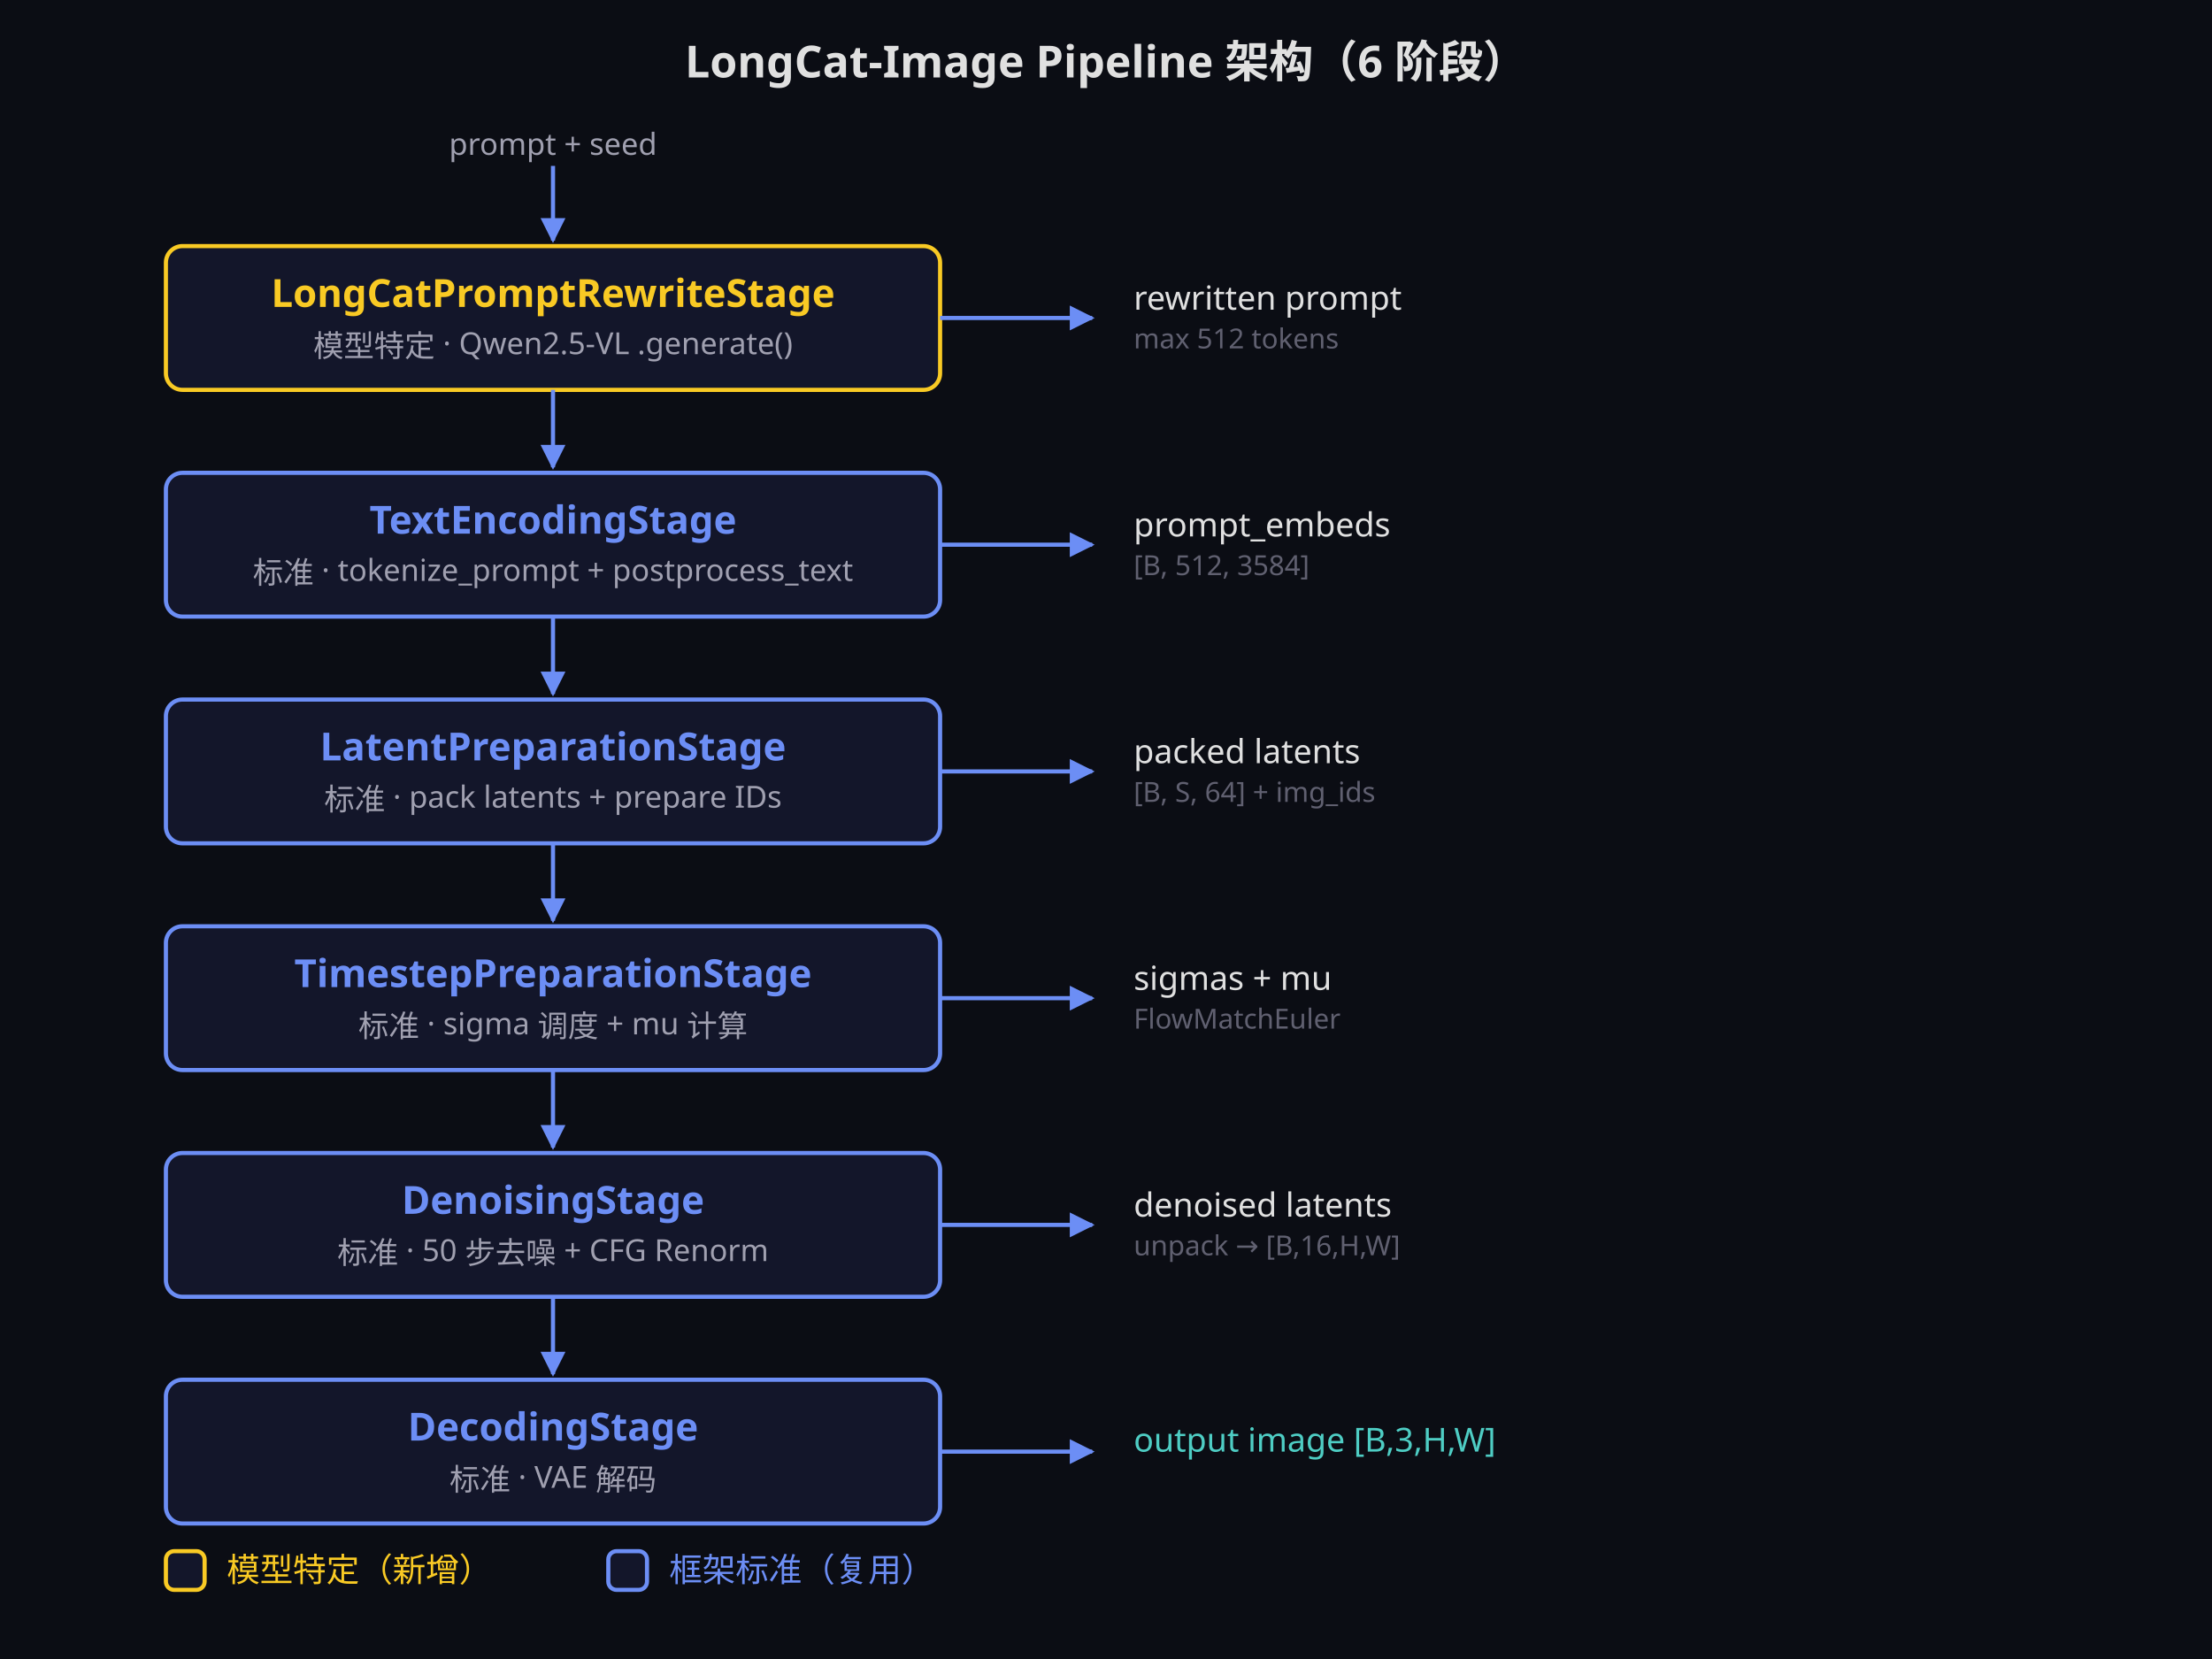
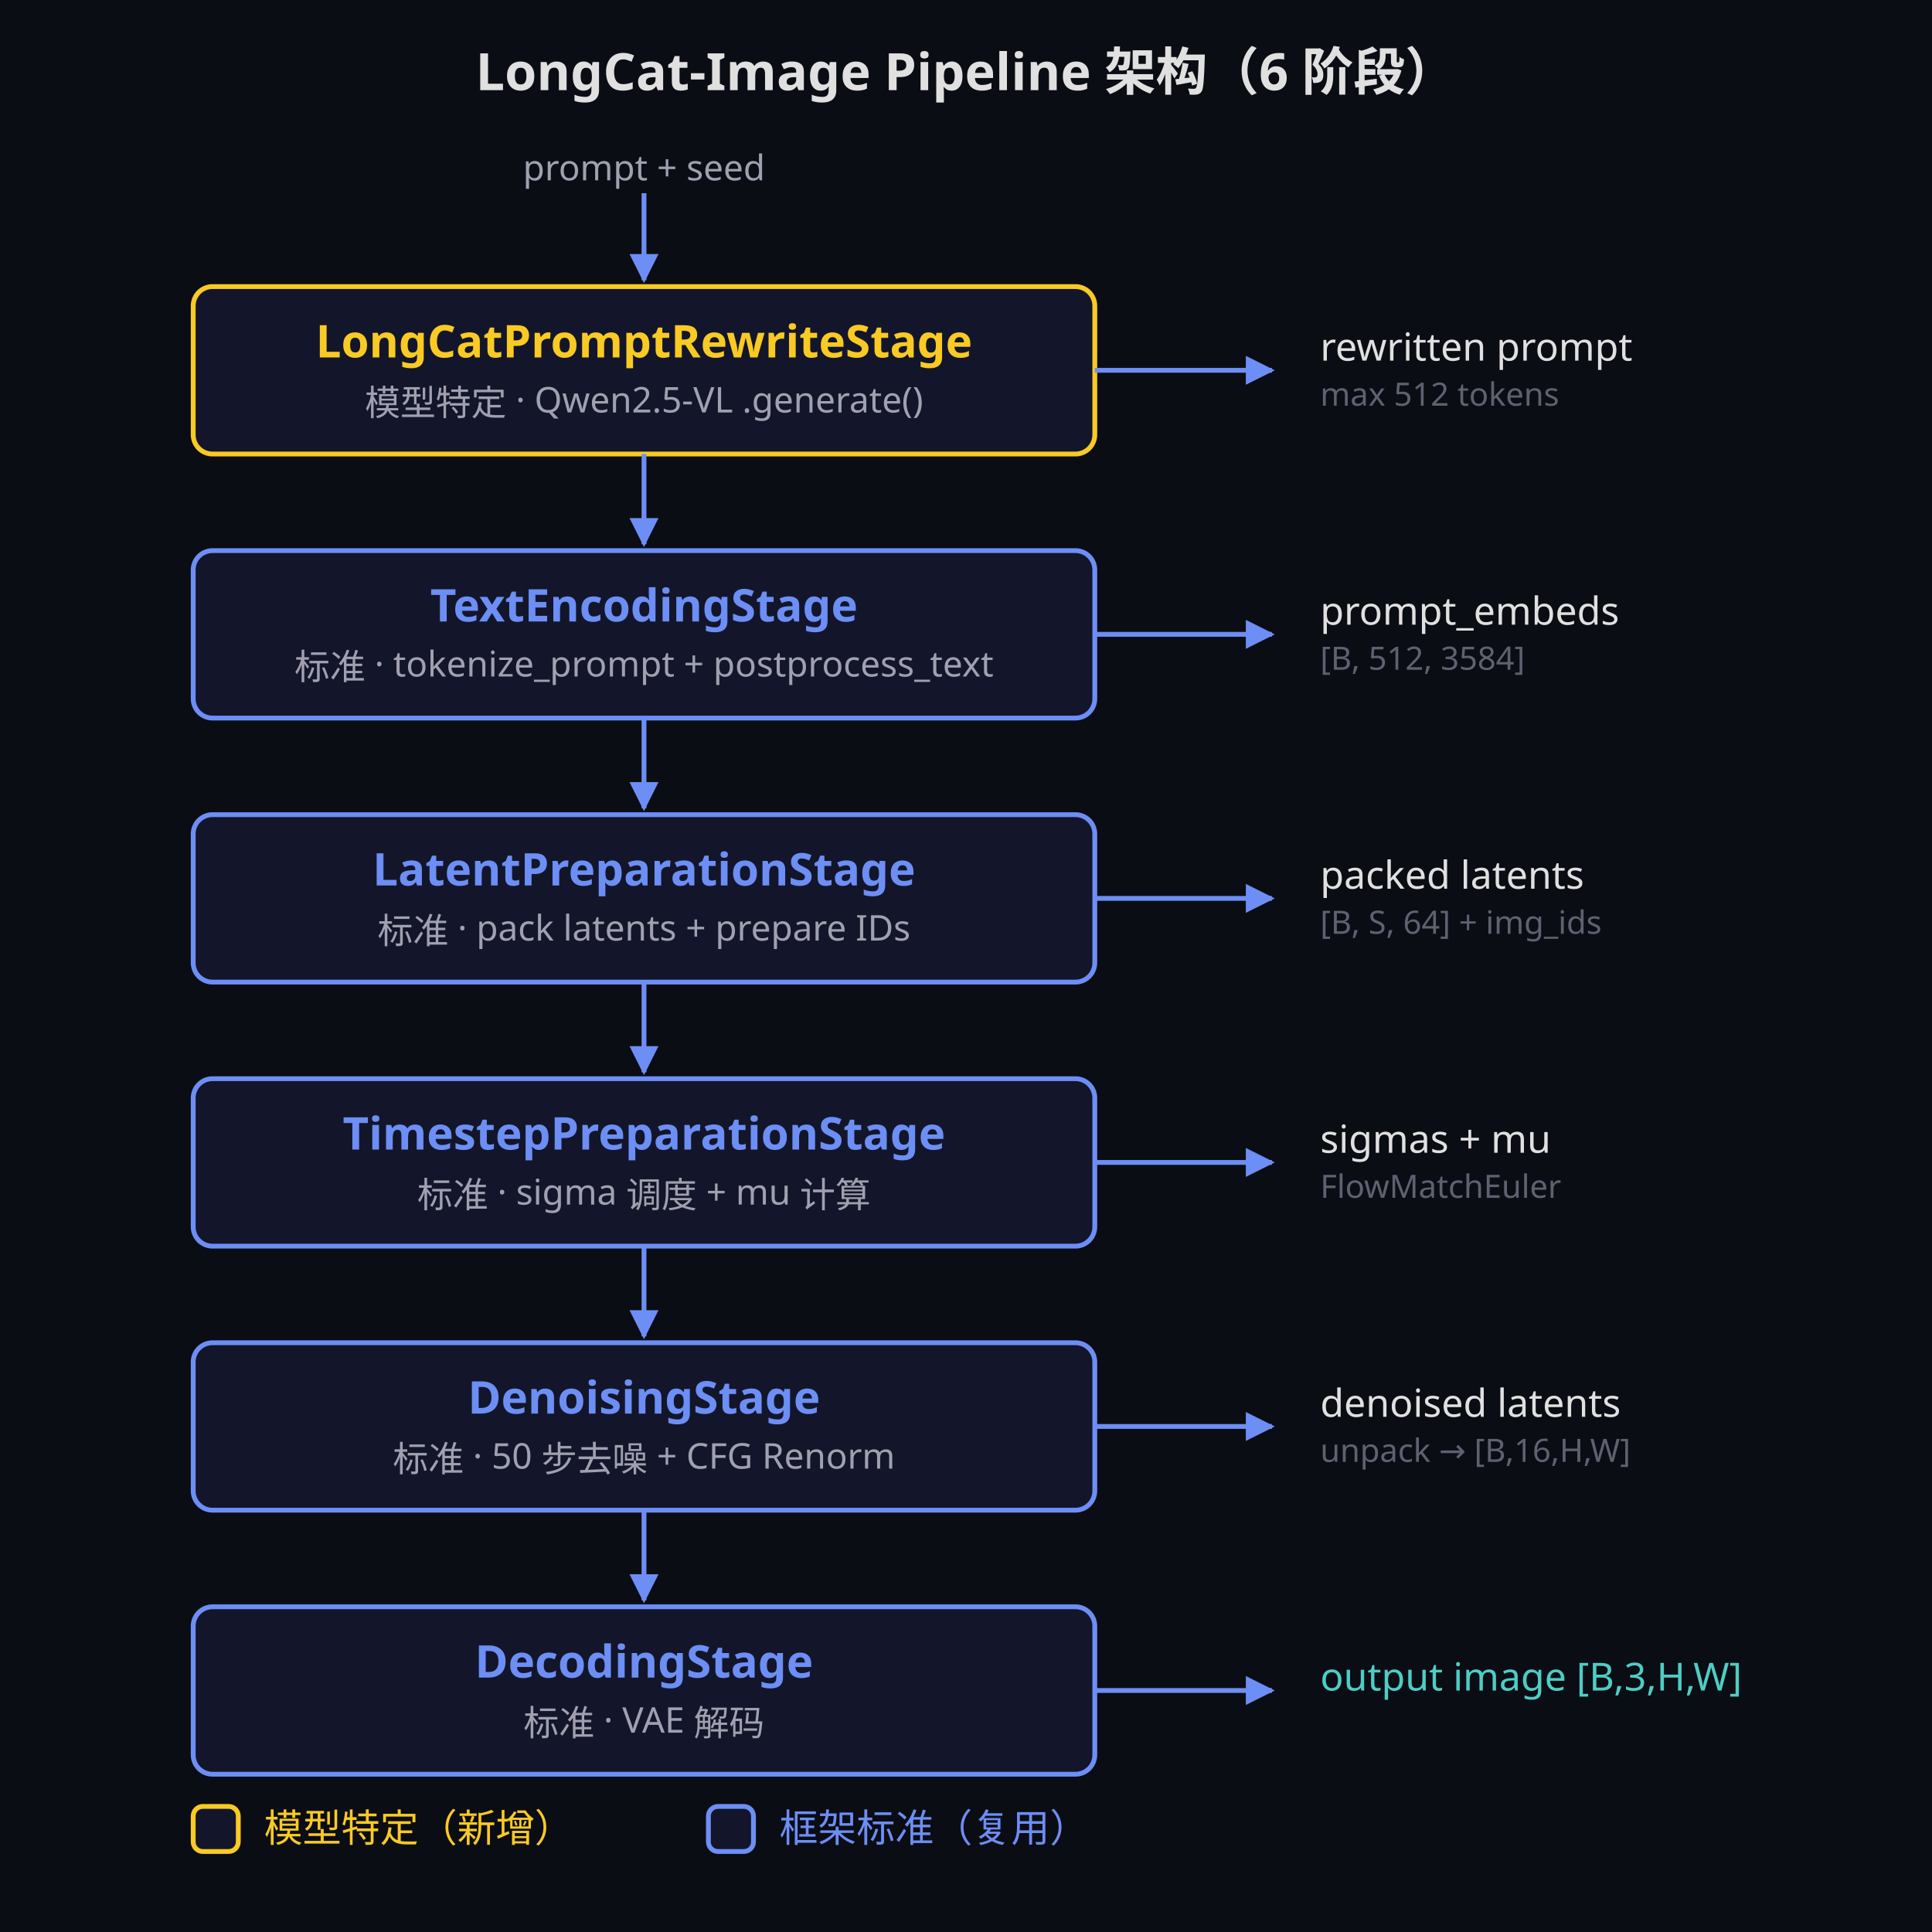
- <svg xmlns="http://www.w3.org/2000/svg" width="800" height="600" viewBox="0 0 800 600">
+ <svg xmlns="http://www.w3.org/2000/svg" width="600" height="600" viewBox="0 0 600 600">
  <defs>
    <marker id="arrow" viewBox="0 0 10 10" refX="9" refY="5" markerWidth="6" markerHeight="6" orient="auto">
      <path d="M 0 0 L 10 5 L 0 10 z" fill="#6c8ef5" />
    </marker>
  </defs>
-   <rect width="800" height="600" fill="#0b0d14" />
-   <text x="400" y="28" text-anchor="middle" fill="#e0e0e0" font-family="system-ui, sans-serif" font-size="16" font-weight="bold">LongCat-Image Pipeline 架构（6 阶段）</text>
+   <rect width="600" height="600" fill="#0b0d14" />
+   <text x="300" y="28" text-anchor="middle" fill="#e0e0e0" font-family="system-ui, sans-serif" font-size="16" font-weight="bold">LongCat-Image Pipeline 架构（6 阶段）</text>
  <text x="200" y="56" text-anchor="middle" fill="#a0a0b0" font-family="system-ui, sans-serif" font-size="11">prompt + seed</text>
  <path d="M200 60 L200 87" stroke="#6c8ef5" stroke-width="1.5" marker-end="url(#arrow)" />
  <rect x="60" y="89" width="280" height="52" fill="#13162a" stroke="#f9ca24" stroke-width="1.5" rx="6" />
  <text x="200" y="111" text-anchor="middle" fill="#f9ca24" font-family="system-ui, sans-serif" font-size="14" font-weight="bold">LongCatPromptRewriteStage</text>
  <text x="200" y="129" text-anchor="middle" fill="#a0a0b0" font-family="system-ui, sans-serif" font-size="11">模型特定 · Qwen2.5-VL .generate()</text>
  <path d="M340 115 L395 115" stroke="#6c8ef5" stroke-width="1.5" marker-end="url(#arrow)" />
  <text x="410" y="112" fill="#e0e0e0" font-family="system-ui, sans-serif" font-size="12">rewritten prompt</text>
  <text x="410" y="126" fill="#606070" font-family="system-ui, sans-serif" font-size="10">max 512 tokens</text>
  <path d="M200 141 L200 169" stroke="#6c8ef5" stroke-width="1.5" marker-end="url(#arrow)" />
  <rect x="60" y="171" width="280" height="52" fill="#13162a" stroke="#6c8ef5" stroke-width="1.5" rx="6" />
  <text x="200" y="193" text-anchor="middle" fill="#6c8ef5" font-family="system-ui, sans-serif" font-size="14" font-weight="bold">TextEncodingStage</text>
  <text x="200" y="211" text-anchor="middle" fill="#a0a0b0" font-family="system-ui, sans-serif" font-size="11">标准 · tokenize_prompt + postprocess_text</text>
  <path d="M340 197 L395 197" stroke="#6c8ef5" stroke-width="1.5" marker-end="url(#arrow)" />
  <text x="410" y="194" fill="#e0e0e0" font-family="system-ui, sans-serif" font-size="12">prompt_embeds</text>
  <text x="410" y="208" fill="#606070" font-family="system-ui, sans-serif" font-size="10">[B, 512, 3584]</text>
  <path d="M200 223 L200 251" stroke="#6c8ef5" stroke-width="1.5" marker-end="url(#arrow)" />
  <rect x="60" y="253" width="280" height="52" fill="#13162a" stroke="#6c8ef5" stroke-width="1.5" rx="6" />
  <text x="200" y="275" text-anchor="middle" fill="#6c8ef5" font-family="system-ui, sans-serif" font-size="14" font-weight="bold">LatentPreparationStage</text>
  <text x="200" y="293" text-anchor="middle" fill="#a0a0b0" font-family="system-ui, sans-serif" font-size="11">标准 · pack latents + prepare IDs</text>
  <path d="M340 279 L395 279" stroke="#6c8ef5" stroke-width="1.5" marker-end="url(#arrow)" />
  <text x="410" y="276" fill="#e0e0e0" font-family="system-ui, sans-serif" font-size="12">packed latents</text>
  <text x="410" y="290" fill="#606070" font-family="system-ui, sans-serif" font-size="10">[B, S, 64] + img_ids</text>
  <path d="M200 305 L200 333" stroke="#6c8ef5" stroke-width="1.5" marker-end="url(#arrow)" />
  <rect x="60" y="335" width="280" height="52" fill="#13162a" stroke="#6c8ef5" stroke-width="1.5" rx="6" />
  <text x="200" y="357" text-anchor="middle" fill="#6c8ef5" font-family="system-ui, sans-serif" font-size="14" font-weight="bold">TimestepPreparationStage</text>
  <text x="200" y="375" text-anchor="middle" fill="#a0a0b0" font-family="system-ui, sans-serif" font-size="11">标准 · sigma 调度 + mu 计算</text>
  <path d="M340 361 L395 361" stroke="#6c8ef5" stroke-width="1.5" marker-end="url(#arrow)" />
  <text x="410" y="358" fill="#e0e0e0" font-family="system-ui, sans-serif" font-size="12">sigmas + mu</text>
  <text x="410" y="372" fill="#606070" font-family="system-ui, sans-serif" font-size="10">FlowMatchEuler</text>
  <path d="M200 387 L200 415" stroke="#6c8ef5" stroke-width="1.5" marker-end="url(#arrow)" />
  <rect x="60" y="417" width="280" height="52" fill="#13162a" stroke="#6c8ef5" stroke-width="1.5" rx="6" />
  <text x="200" y="439" text-anchor="middle" fill="#6c8ef5" font-family="system-ui, sans-serif" font-size="14" font-weight="bold">DenoisingStage</text>
  <text x="200" y="457" text-anchor="middle" fill="#a0a0b0" font-family="system-ui, sans-serif" font-size="11">标准 · 50 步去噪 + CFG Renorm</text>
  <path d="M340 443 L395 443" stroke="#6c8ef5" stroke-width="1.5" marker-end="url(#arrow)" />
  <text x="410" y="440" fill="#e0e0e0" font-family="system-ui, sans-serif" font-size="12">denoised latents</text>
  <text x="410" y="454" fill="#606070" font-family="system-ui, sans-serif" font-size="10">unpack → [B,16,H,W]</text>
  <path d="M200 469 L200 497" stroke="#6c8ef5" stroke-width="1.5" marker-end="url(#arrow)" />
  <rect x="60" y="499" width="280" height="52" fill="#13162a" stroke="#6c8ef5" stroke-width="1.5" rx="6" />
  <text x="200" y="521" text-anchor="middle" fill="#6c8ef5" font-family="system-ui, sans-serif" font-size="14" font-weight="bold">DecodingStage</text>
  <text x="200" y="539" text-anchor="middle" fill="#a0a0b0" font-family="system-ui, sans-serif" font-size="11">标准 · VAE 解码</text>
  <path d="M340 525 L395 525" stroke="#6c8ef5" stroke-width="1.5" marker-end="url(#arrow)" />
  <text x="410" y="525" fill="#4ecdc4" font-family="system-ui, sans-serif" font-size="12">output image [B,3,H,W]</text>
  <rect x="60" y="561" width="14" height="14" fill="#13162a" stroke="#f9ca24" stroke-width="1.5" rx="3" />
  <text x="82" y="572" fill="#f9ca24" font-family="system-ui, sans-serif" font-size="12">模型特定（新增）</text>
  <rect x="220" y="561" width="14" height="14" fill="#13162a" stroke="#6c8ef5" stroke-width="1.5" rx="3" />
  <text x="242" y="572" fill="#6c8ef5" font-family="system-ui, sans-serif" font-size="12">框架标准（复用）</text>
</svg>
